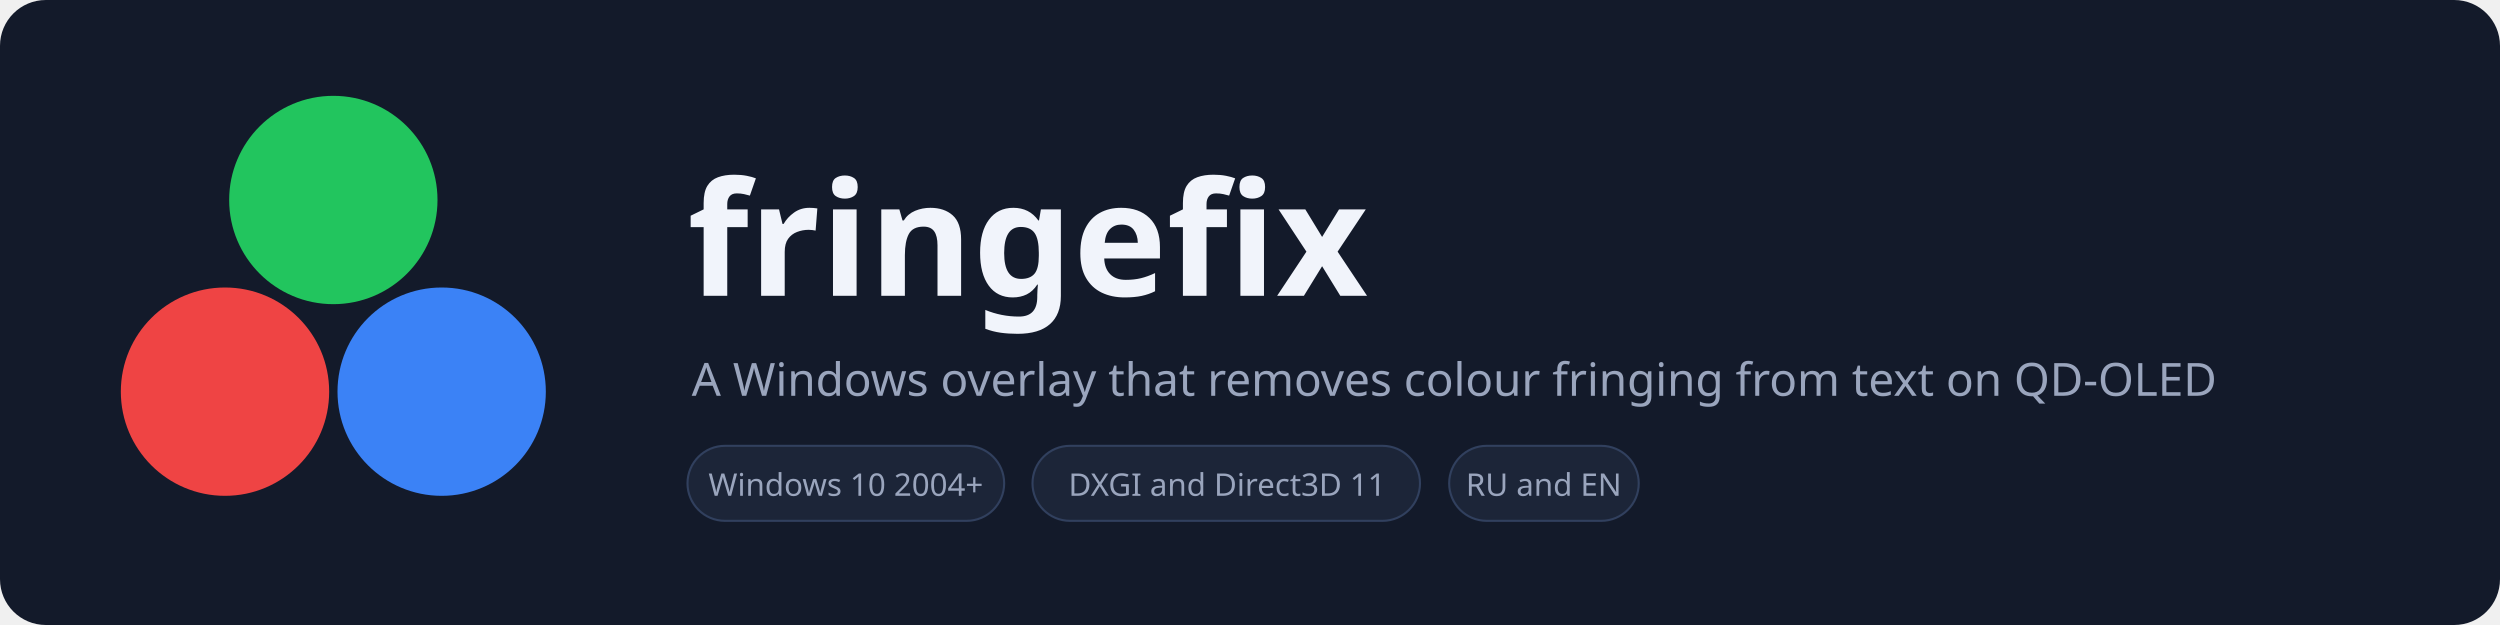
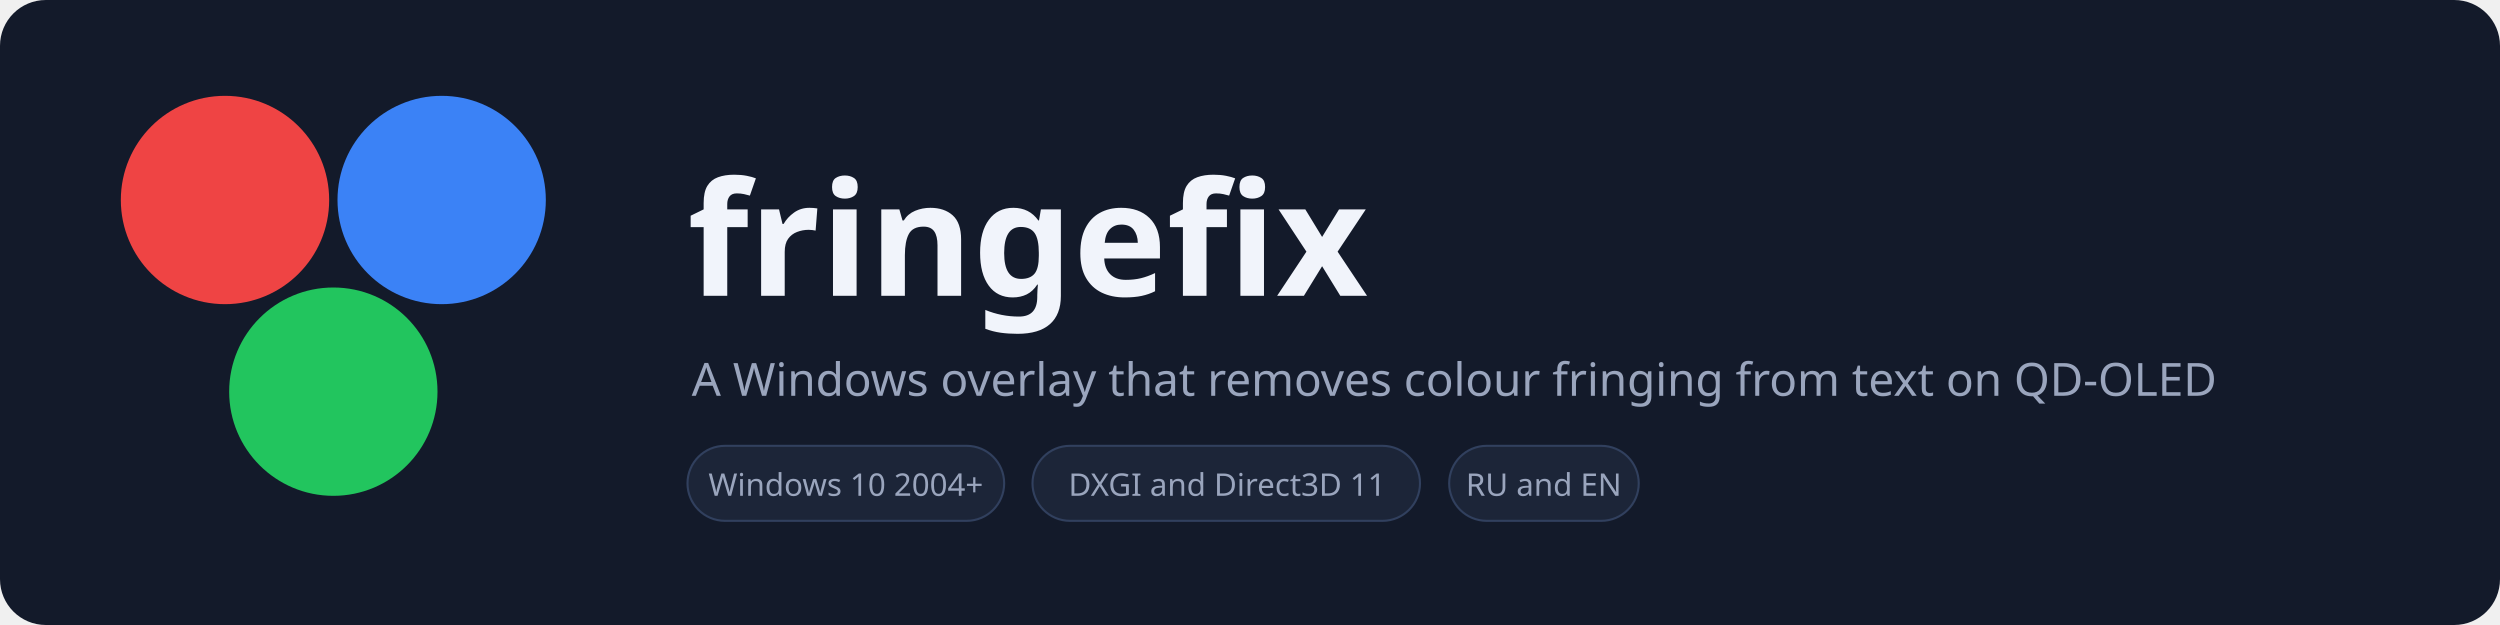
<svg xmlns="http://www.w3.org/2000/svg" viewBox="0 0 1200 300" width="1200" height="300" role="img" aria-label="fringefix">
  <style>
    .ink { fill: none; stroke: #94a3b8; stroke-width: 3; stroke-linecap: round; stroke-linejoin: round; }
    .fill { fill: #94a3b8; }
    .bg { fill: #131a2a; }
    .t1 { fill: #f1f4fb; }
    .t2 { fill: #9aa5bd; }
    .box { fill: #1c2538; stroke: #31405e; }
    .chip { fill: #1c2538; stroke: #31405e; }
    .arrow { fill: none; stroke: #6b7a99; stroke-width: 2.5; }
    @media (prefers-color-scheme: light) {
      .ink { stroke: #475569; }
      .fill { fill: #475569; }
      .bg { fill: #eef1f8; }
      .t1 { fill: #131a2a; }
      .t2 { fill: #566079; }
      .box { fill: #ffffff; stroke: #cfd7e6; }
      .chip { fill: #ffffff; stroke: #cfd7e6; }
      .arrow { stroke: #7a88a6; }
    }
  </style>
  <rect class="bg" width="1200" height="300" rx="22" />
-   <circle cx="108" cy="188" r="50" fill="#ef4444" />
-   <circle cx="212" cy="188" r="50" fill="#3b82f6" />
-   <circle cx="160" cy="96" r="50" fill="#22c55e" />
+   <circle cx="108" cy="96" r="50" fill="#ef4444" />
+   <circle cx="212" cy="96" r="50" fill="#3b82f6" />
+   <circle cx="160" cy="188" r="50" fill="#22c55e" />
  <text class="t1" x="330" y="142" font-family="system-ui, 'Segoe UI', sans-serif" font-size="76" font-weight="700">fringefix</text>
  <text class="t2" x="332" y="190" font-family="system-ui, 'Segoe UI', sans-serif" font-size="22">A Windows overlay that removes colour fringing from text on QD-OLED</text>
  <rect class="chip" x="330" y="214" width="152" height="36" rx="18" />
  <text class="t2" x="406" y="238" font-family="system-ui, 'Segoe UI', sans-serif" font-size="15" text-anchor="middle">Windows 10 2004+</text>
  <rect class="chip" x="495.6" y="214" width="186" height="36" rx="18" />
  <text class="t2" x="589" y="238" font-family="system-ui, 'Segoe UI', sans-serif" font-size="15" text-anchor="middle">DXGI and Direct3D 11</text>
  <rect class="chip" x="695.6" y="214" width="91" height="36" rx="18" />
  <text class="t2" x="741" y="238" font-family="system-ui, 'Segoe UI', sans-serif" font-size="15" text-anchor="middle">RU and EN</text>
</svg>
